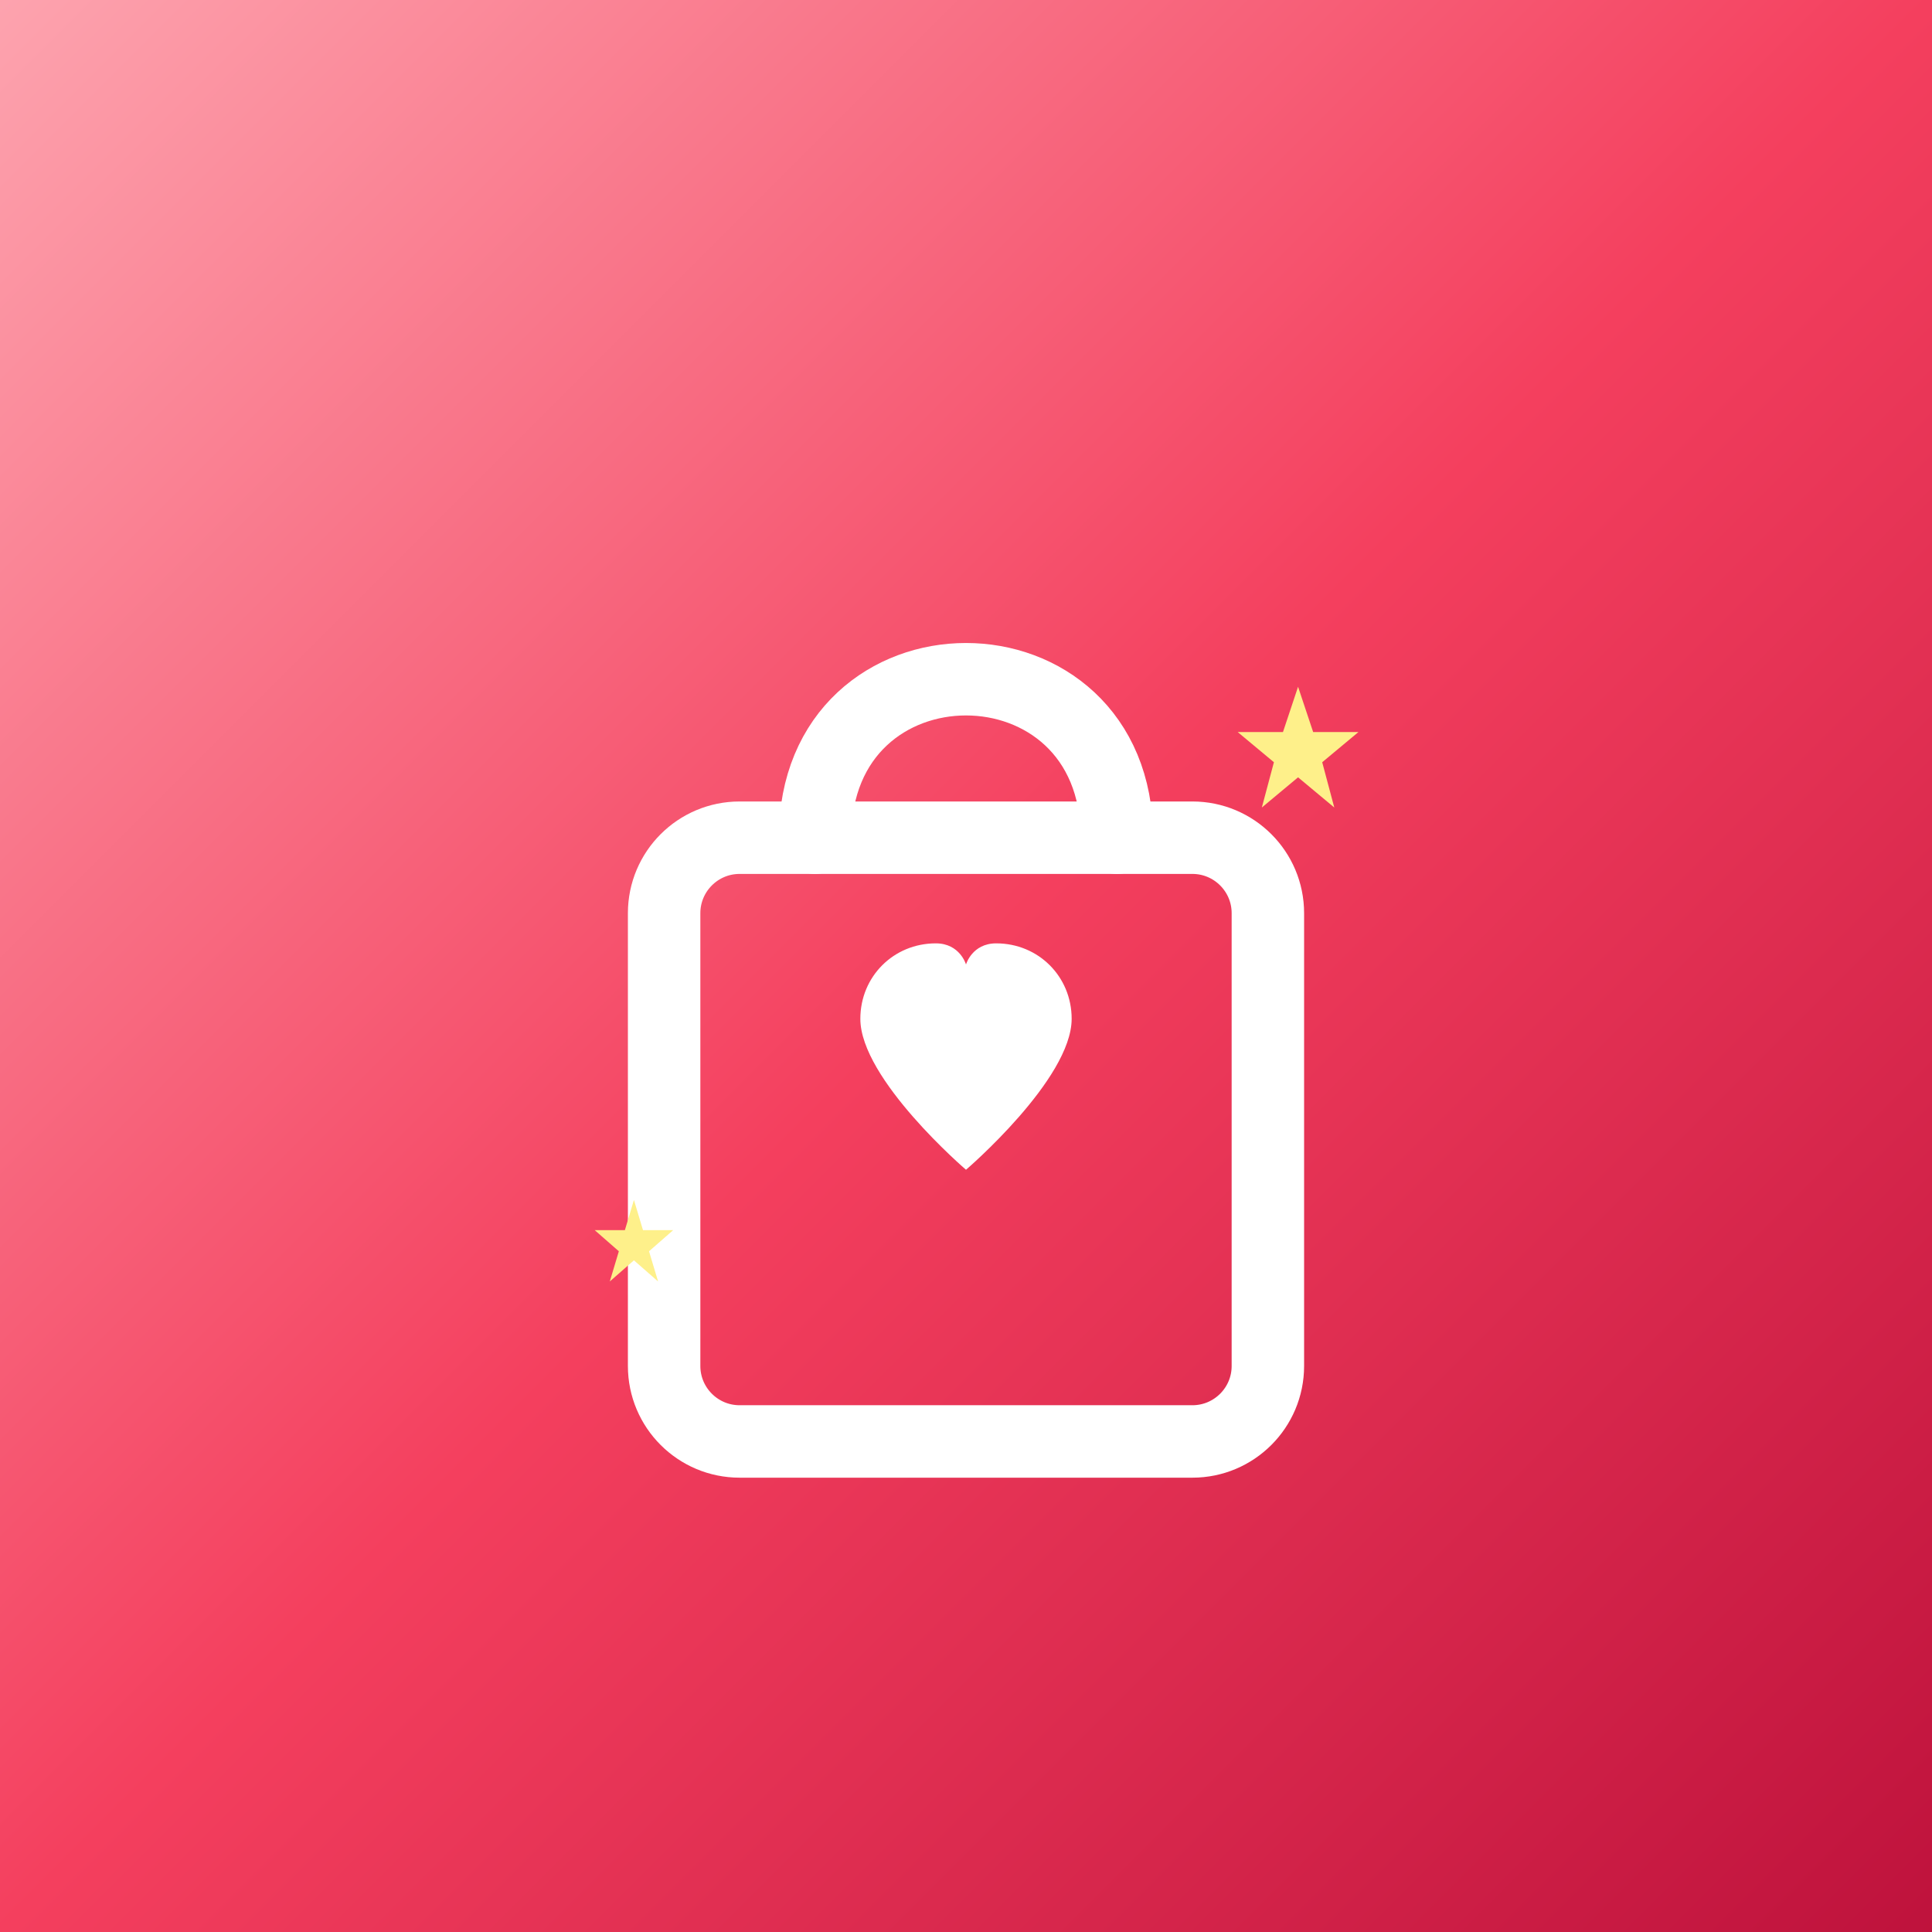
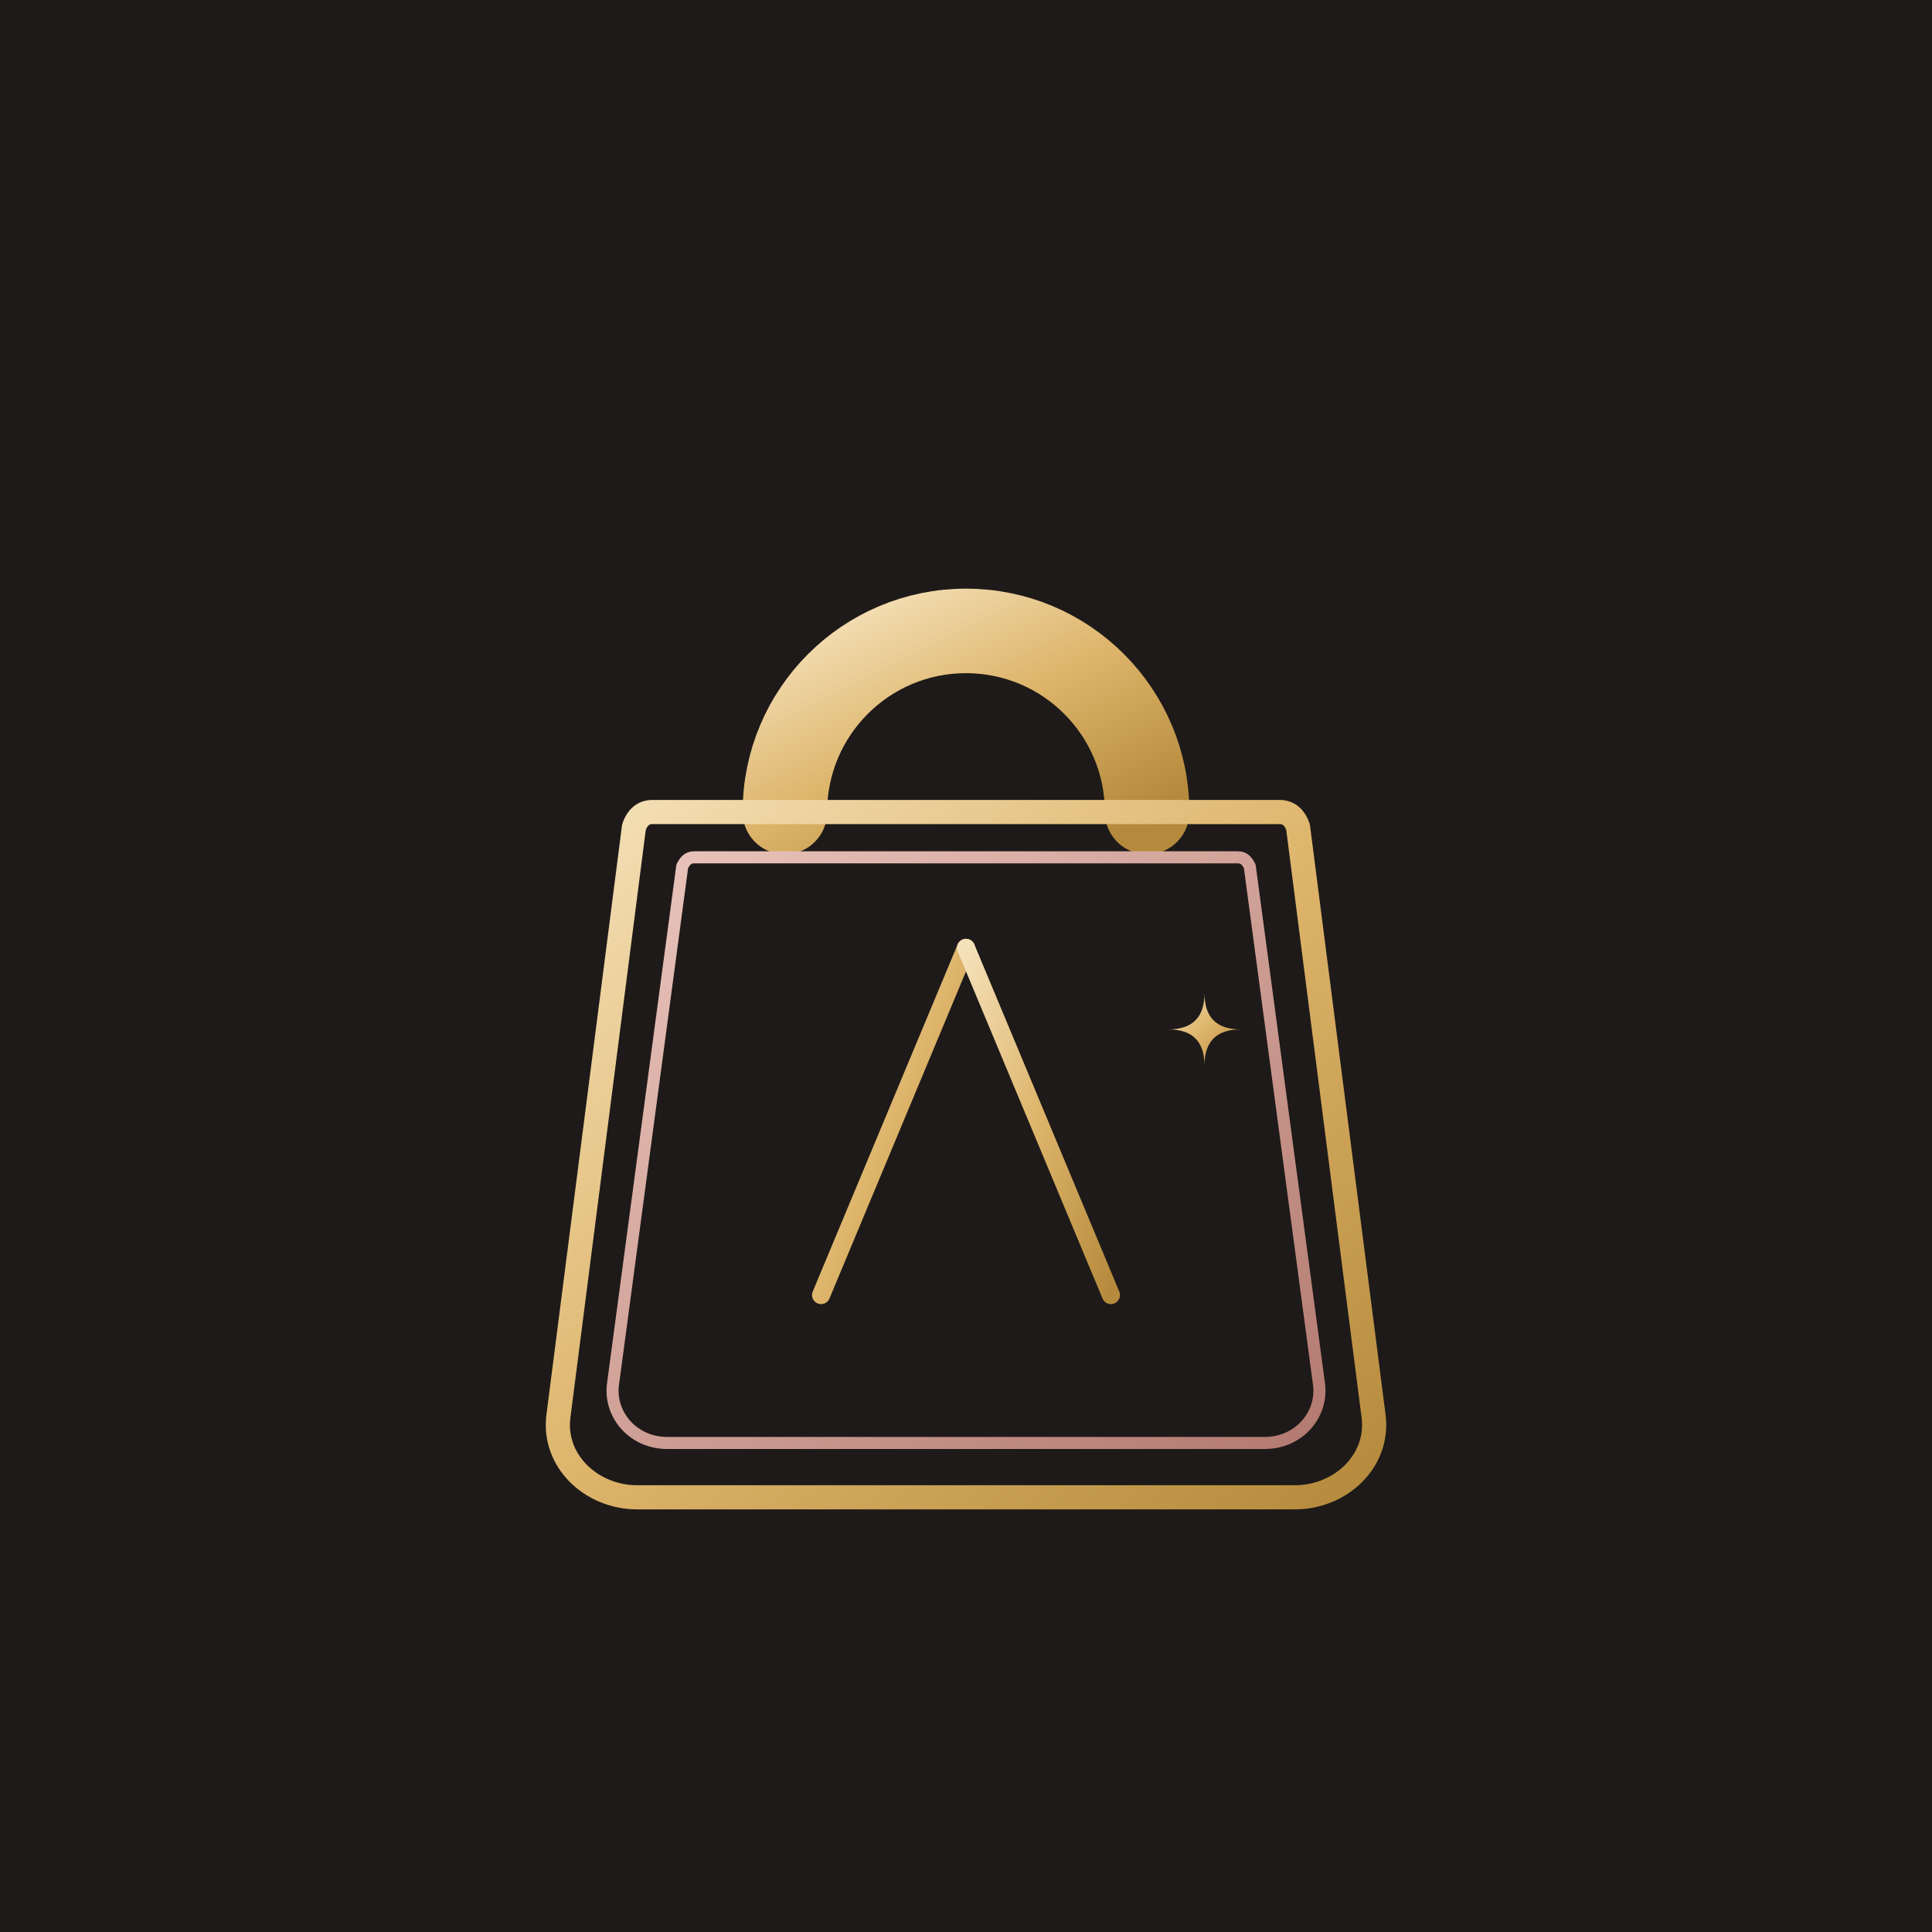
<svg xmlns="http://www.w3.org/2000/svg" viewBox="0 0 512 512" width="512" height="512">
  <defs>
-     <linearGradient id="roseGrad" x1="0%" y1="0%" x2="100%" y2="100%">
-       <stop offset="0%" stop-color="#fda4af" />
-       <stop offset="50%" stop-color="#f43f5e" />
-       <stop offset="100%" stop-color="#be123c" />
+     <linearGradient id="goldGrad" x1="0%" y1="0%" x2="100%" y2="100%">
+       <stop offset="0%" stop-color="#f5e1b9" />
+       <stop offset="50%" stop-color="#ddb46a" />
+       <stop offset="100%" stop-color="#b58a3c" />
+     </linearGradient>
+     <linearGradient id="roseGoldGrad" x1="0%" y1="0%" x2="100%" y2="100%">
+       <stop offset="0%" stop-color="#eac5bc" />
+       <stop offset="100%" stop-color="#b37a70" />
    </linearGradient>
  </defs>
-   <rect width="512" height="512" fill="url(#roseGrad)" />
-   <g transform="translate(136, 126) scale(0.8)">
-     <path d="M75,120 L225,120 C238.8,120 250,131.2 250,145 L250,295 C250,308.8 238.8,320 225,320 L75,320 C61.2,320 50,308.8 50,295 L50,145 C50,131.2 61.2,120 75,120 Z" fill="none" stroke="#ffffff" stroke-width="24" stroke-linecap="round" stroke-linejoin="round" />
-     <path d="M100,120 C100,50 200,50 200,120" fill="none" stroke="#ffffff" stroke-width="24" stroke-linecap="round" />
-     <path d="M150,230 C150,230 115,200 115,180 C115,166 126,155 140,155 C148,155 150,162 150,162 C150,162 152,155 160,155 C174,155 185,166 185,180 C185,200 150,230 150,230 Z" fill="#ffffff" />
-     <polygon points="260,70 265,85 280,85 268,95 272,110 260,100 248,110 252,95 240,85 255,85" fill="#fef08a" />
-     <polygon points="40,240 43,250 53,250 45,257 48,267 40,260 32,267 35,257 27,250 37,250" fill="#fef08a" />
+   <rect width="512" height="512" fill="#1e1a19" />
+   <g transform="translate(51.2, 51.2) scale(0.8)">
+     <path d="M 196 205 A 60 60 0 0 1 316 205" fill="none" stroke="url(#goldGrad)" stroke-width="28" stroke-linecap="round" />
+     <path d="M 152 205 L 360 205 C 363 205 365 207 366 210 L 391 405 C 393 420 380 432 365 432 L 147 432 C 132 432 119 420 121 405 L 146 210 C 147 207 149 205 152 205 Z" fill="none" stroke="url(#goldGrad)" stroke-width="8" stroke-linejoin="round" />
+     <path d="M 166 220 L 346 220 C 348 220 349 221 350 223 L 373 395 C 374 405 366 414 355 414 L 157 414 C 146 414 138 405 139 395 L 162 223 C 163 221 164 220 166 220 Z" fill="#1e1a19" stroke="url(#roseGoldGrad)" stroke-width="4" stroke-linejoin="round" />
+     <path d="M 256 250 L 208 365" fill="none" stroke="url(#goldGrad)" stroke-width="6" stroke-linecap="round" />
+     <path d="M 256 250 L 304 365" fill="none" stroke="url(#goldGrad)" stroke-width="6" stroke-linecap="round" />
+     <path d="M 224 326 L 288 326" fill="none" stroke="url(#goldGrad)" stroke-width="6" stroke-linecap="round" />
+     <path d="M 335 265 Q 335 277 347 277 Q 335 277 335 289 Q 335 277 323 277 Q 335 277 335 265 Z" fill="url(#goldGrad)" />
  </g>
</svg>
